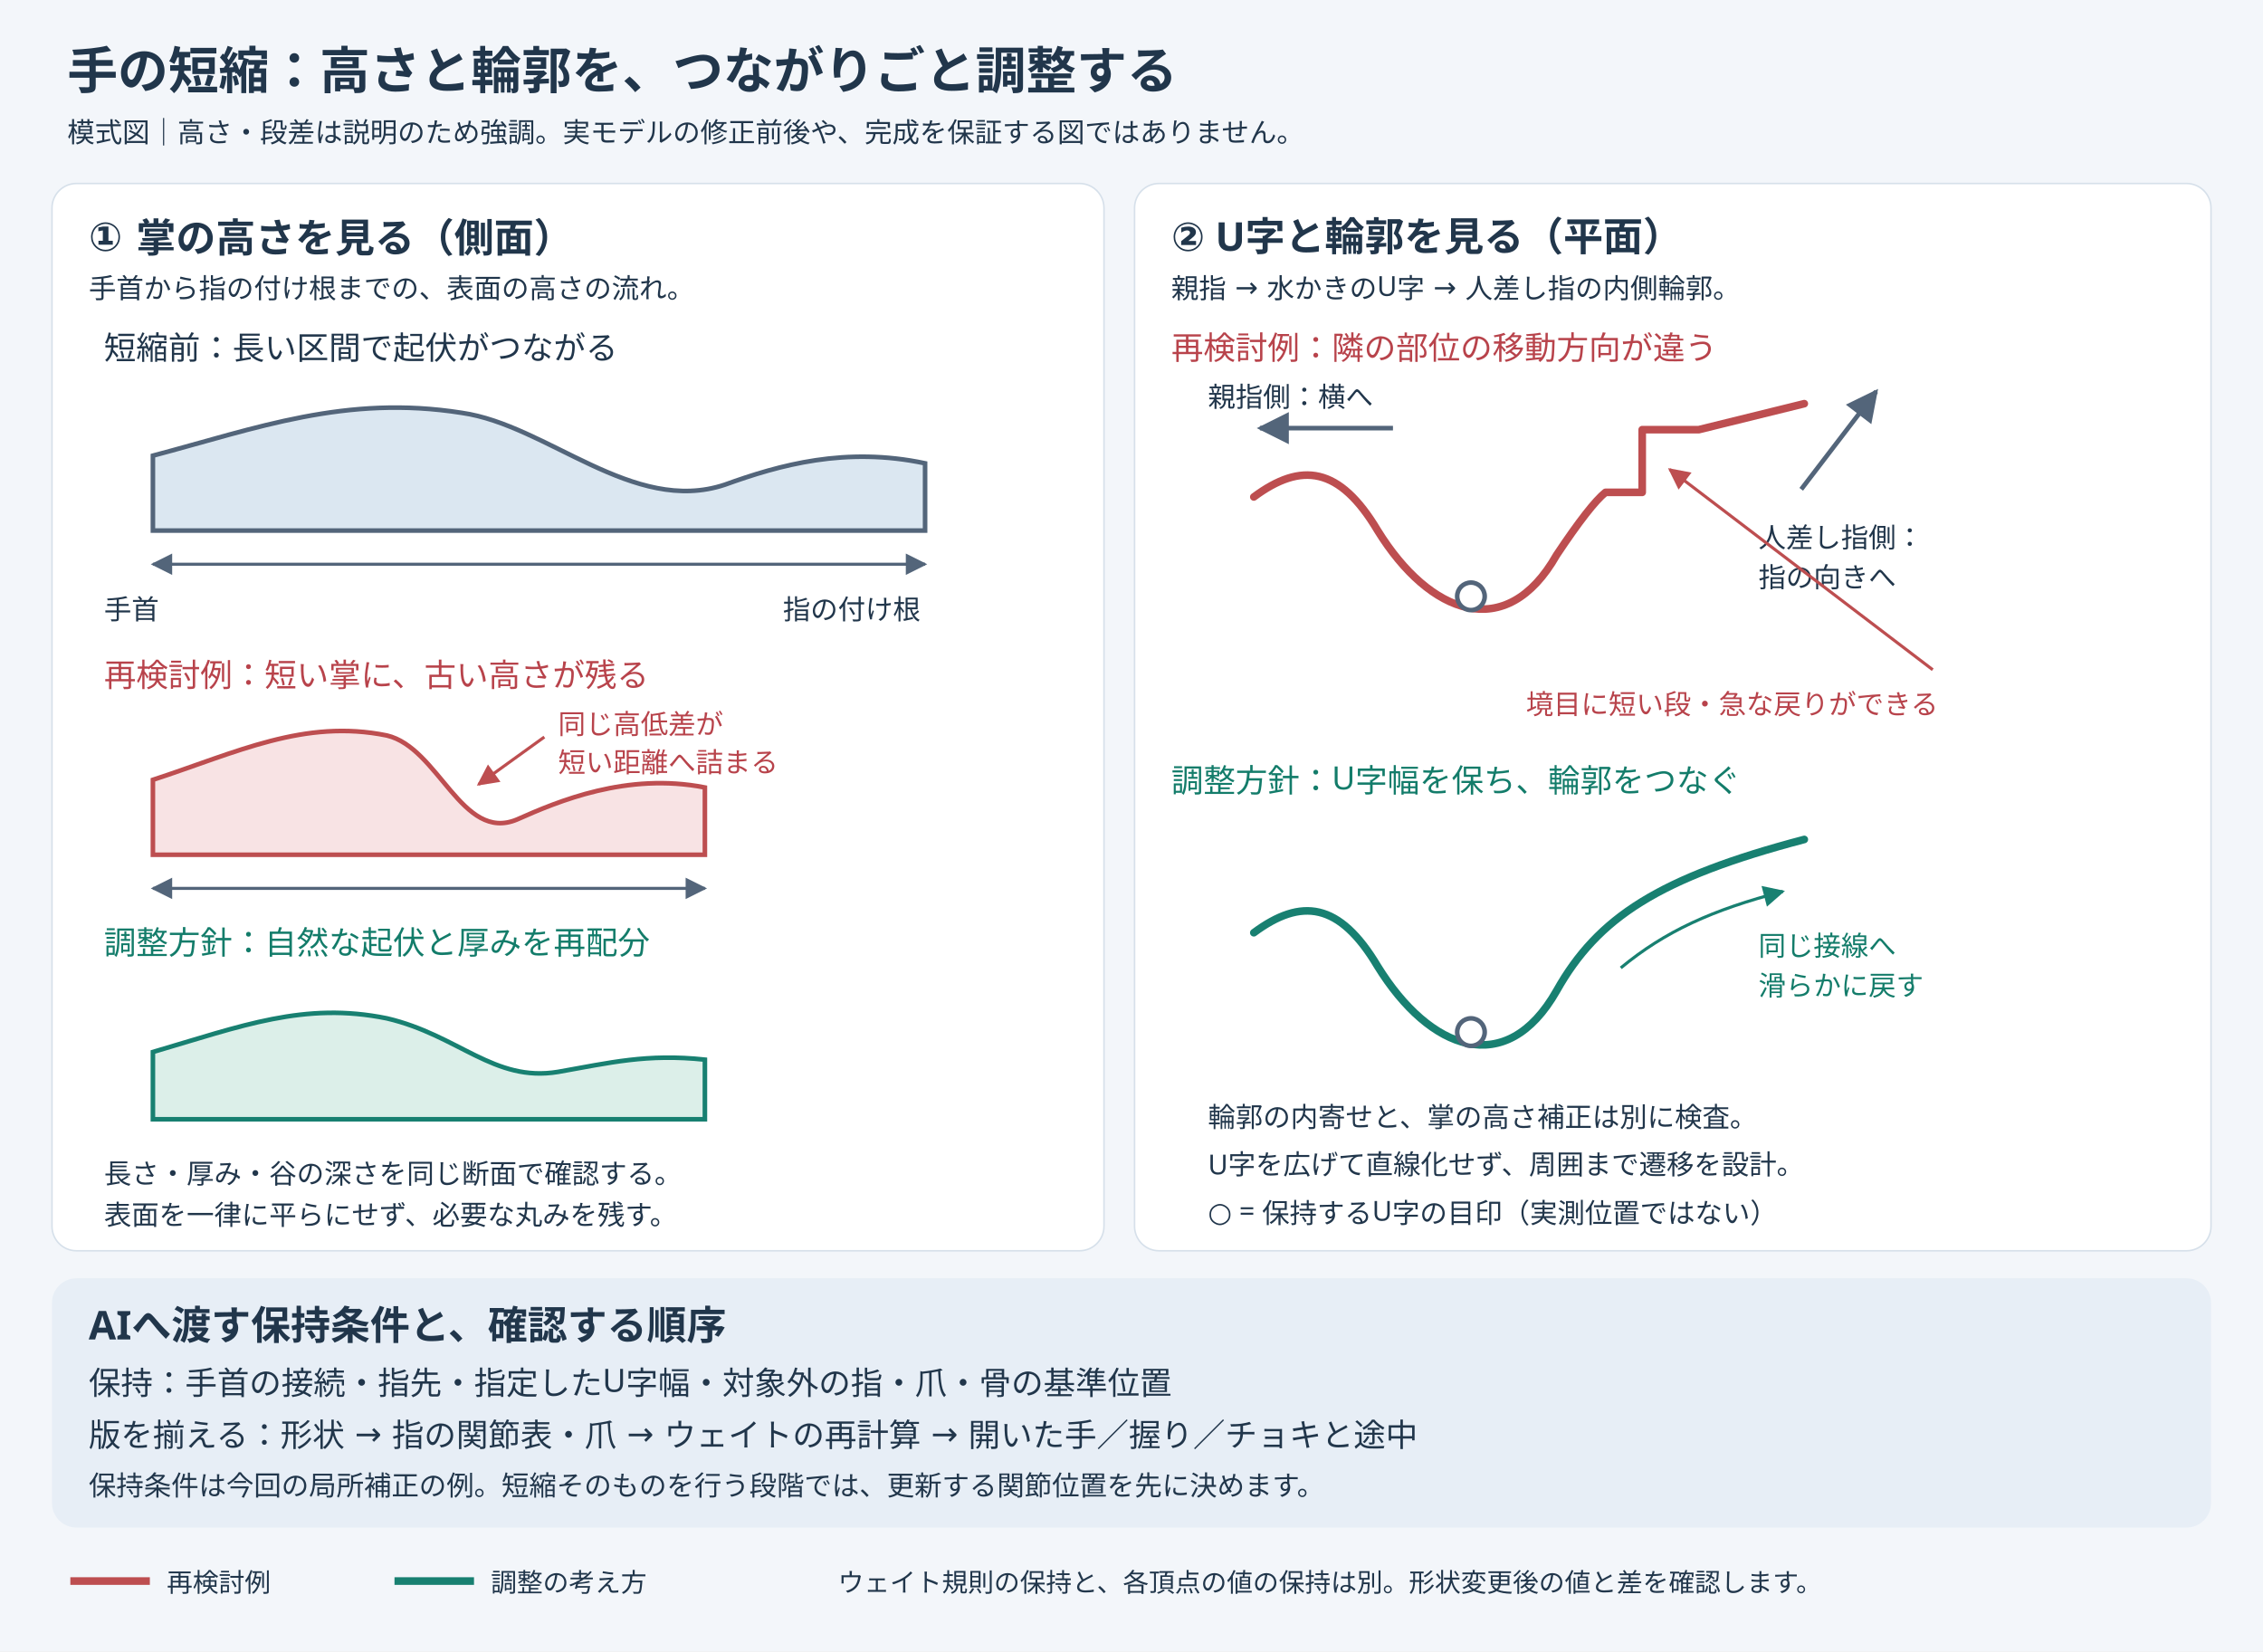
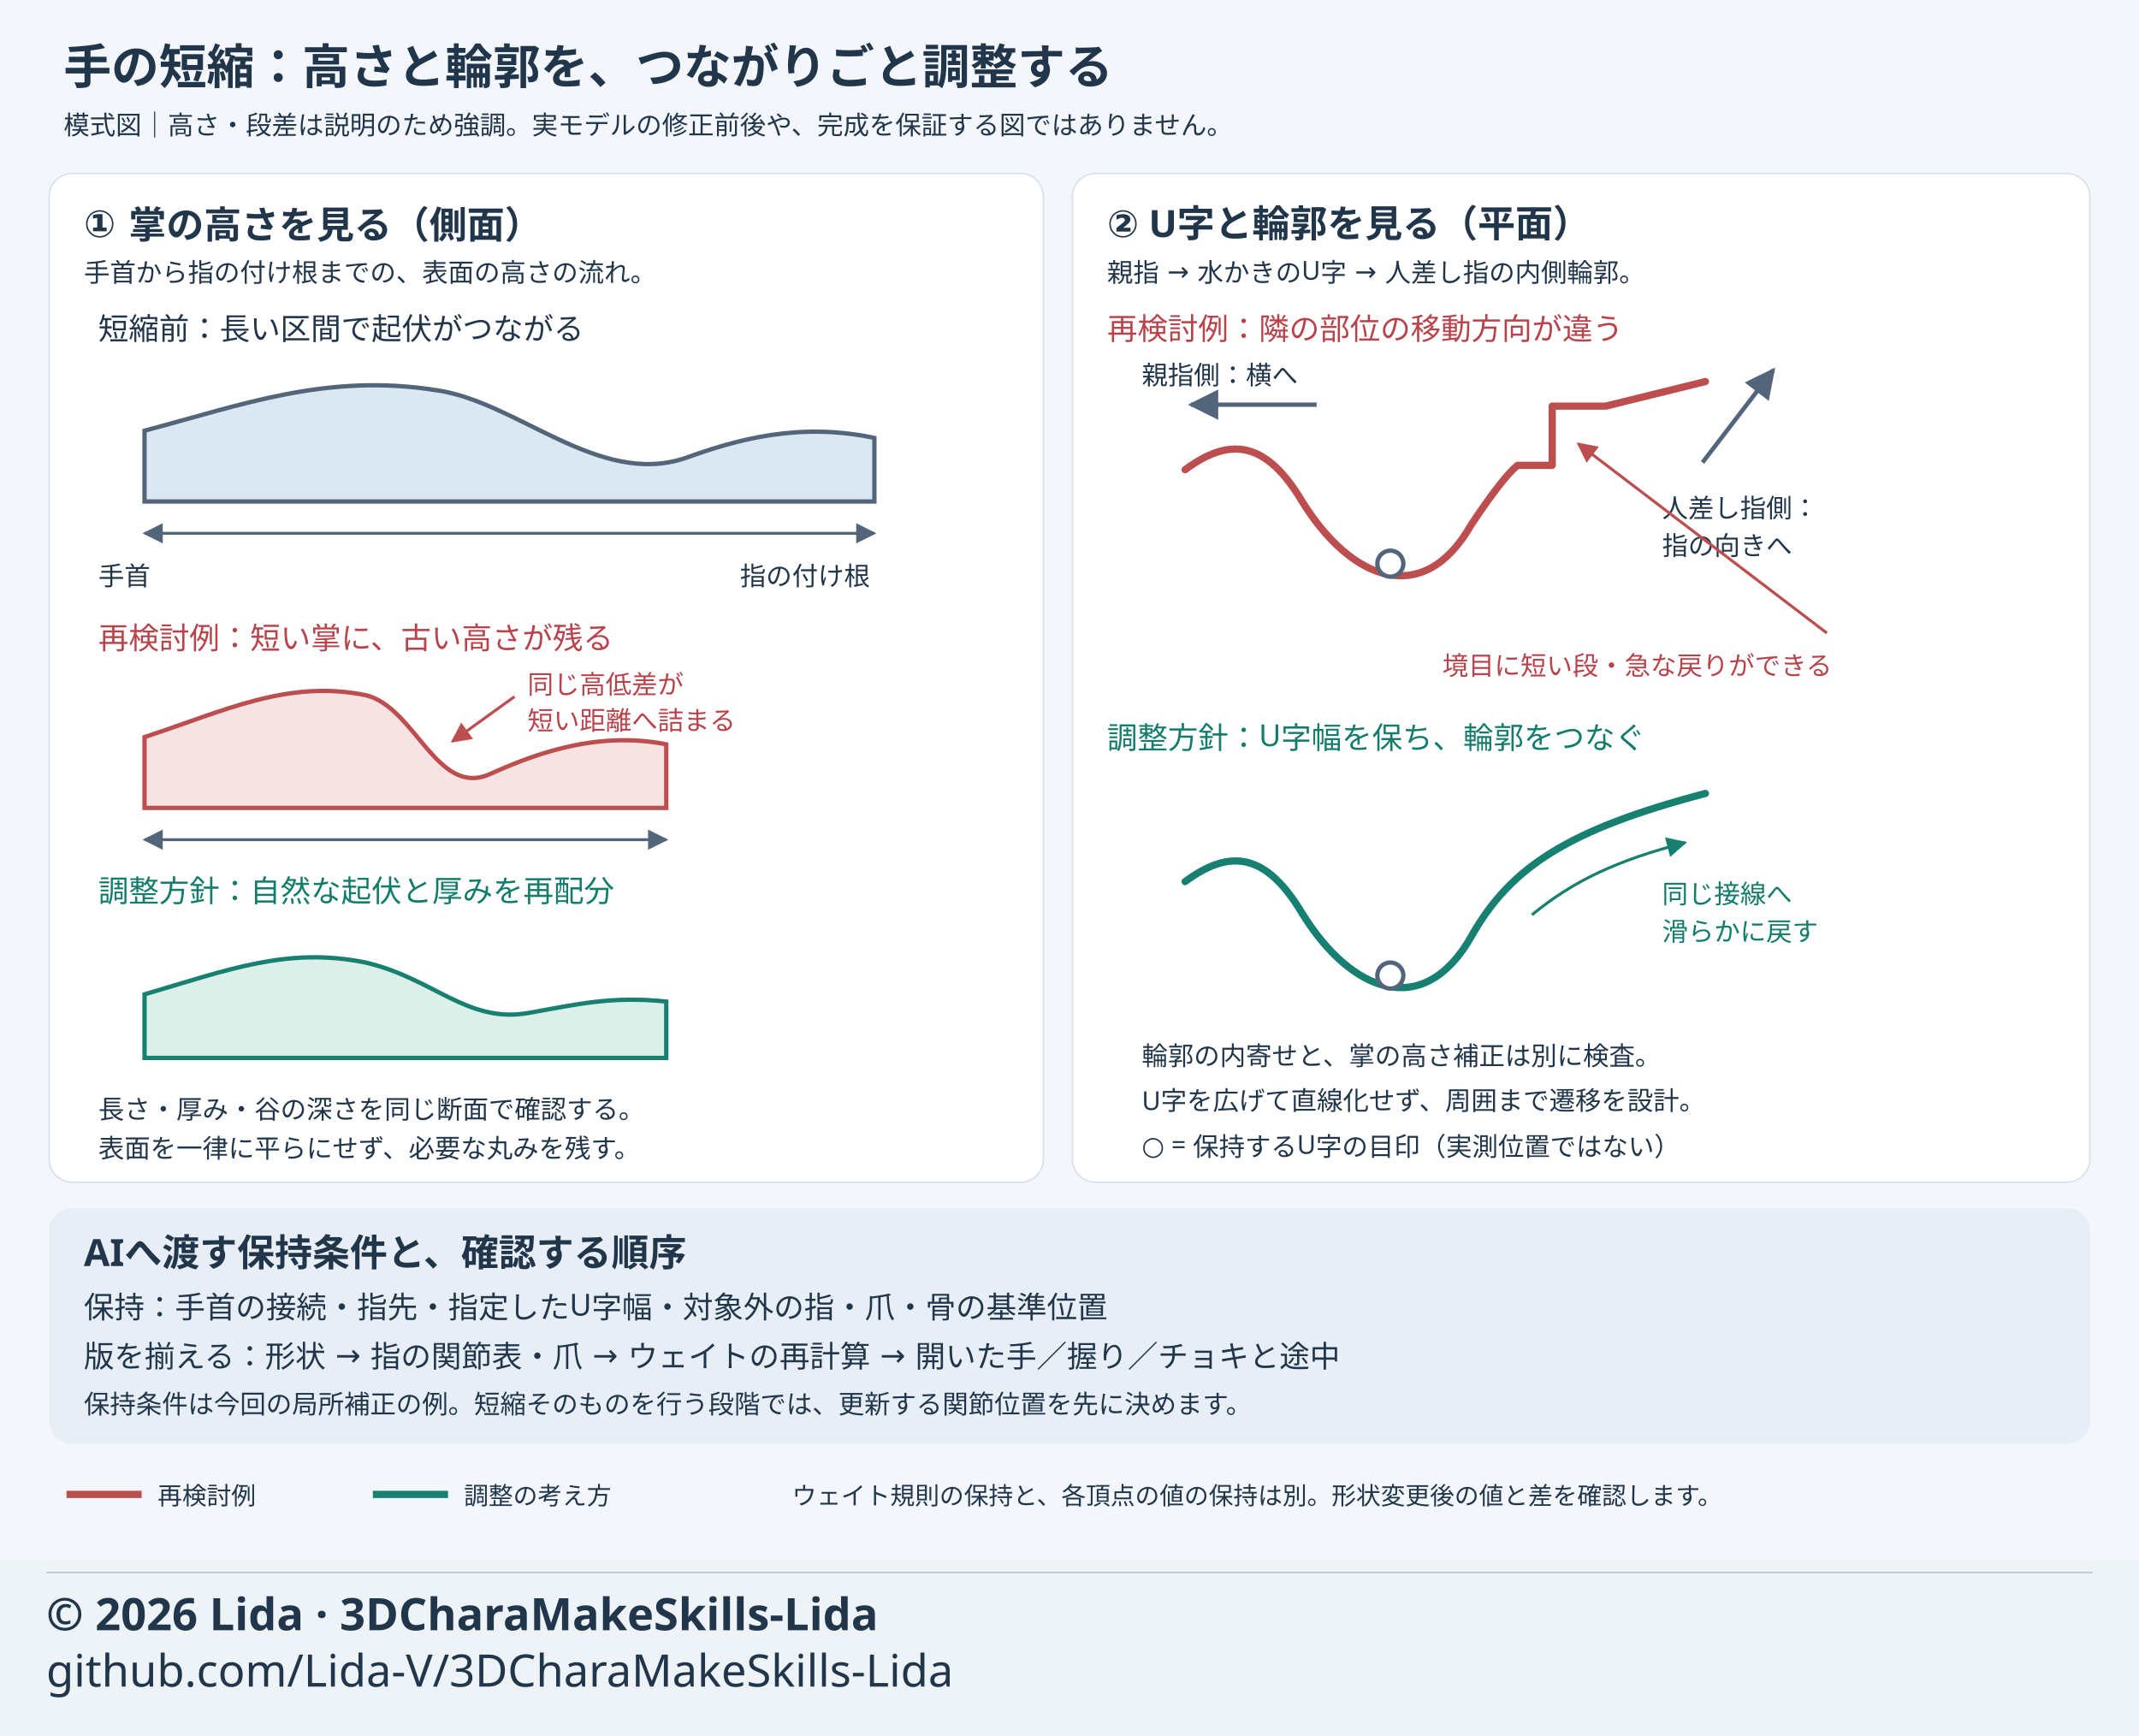
- <svg xmlns="http://www.w3.org/2000/svg" width="1480" height="1080" viewBox="0 0 1480 1080" role="img" aria-labelledby="title desc">
+ <svg xmlns="http://www.w3.org/2000/svg" width="1480" height="1201" viewBox="0 0 1480 1201" role="img" aria-labelledby="title desc">
  <defs>
    <marker id="arrow" viewBox="0 0 10 10" refX="9" refY="5" markerWidth="7" markerHeight="7" orient="auto-start-reverse">
      <path d="M0 0L10 5L0 10Z" fill="#53657a" />
    </marker>
    <marker id="redarrow" viewBox="0 0 10 10" refX="9" refY="5" markerWidth="7" markerHeight="7" orient="auto-start-reverse">
      <path d="M0 0L10 5L0 10Z" fill="#bd4e50" />
    </marker>
    <marker id="greenarrow" viewBox="0 0 10 10" refX="9" refY="5" markerWidth="7" markerHeight="7" orient="auto-start-reverse">
      <path d="M0 0L10 5L0 10Z" fill="#188071" />
    </marker>
    <style>text{font-family:'Noto Sans JP','Yu Gothic',Meiryo,sans-serif;fill:#21364b} .h{font-size:26px;font-weight:700}.t{font-size:21px}.s{font-size:18px}.small{font-size:17px}.bad{fill:#b8434b}.good{fill:#137c6a}.line{fill:none;stroke:#53657a;stroke-width:3;stroke-linecap:round;stroke-linejoin:round}.red{fill:none;stroke:#bd4e50;stroke-width:5;stroke-linecap:round;stroke-linejoin:round}.green{fill:none;stroke:#188071;stroke-width:5;stroke-linecap:round;stroke-linejoin:round}</style>
  </defs>
  <rect width="1480" height="1080" fill="#f3f6fa" />
  <text x="44" y="58" font-size="33" font-weight="700">手の短縮：高さと輪郭を、つながりごと調整する</text>
  <text x="44" y="93" class="s">模式図｜高さ・段差は説明のため強調。実モデルの修正前後や、完成を保証する図ではありません。</text>
  <rect x="34" y="120" width="688" height="698" rx="16" fill="#fff" stroke="#d6e0ea" />
  <rect x="742" y="120" width="704" height="698" rx="16" fill="#fff" stroke="#d6e0ea" />
  <text x="58" y="164" class="h">① 掌の高さを見る（側面）</text>
  <text x="58" y="195" class="s">手首から指の付け根までの、表面の高さの流れ。</text>
  <text x="68" y="235" class="t">短縮前：長い区間で起伏がつながる</text>
  <path d="M100 298 C168 280 226 258 302 270 C358 278 414 337 474 317 C510 304 553 292 605 303 L605 347 L100 347Z" fill="#dbe7f1" stroke="#53657a" stroke-width="3" />
  <line x1="100" y1="369" x2="605" y2="369" stroke="#53657a" stroke-width="2" marker-start="url(#arrow)" marker-end="url(#arrow)" />
  <text x="68" y="405" class="s">手首</text>
  <text x="512" y="405" class="s">指の付け根</text>
  <text x="68" y="449" class="t bad">再検討例：短い掌に、古い高さが残る</text>
  <path d="M100 510 C155 492 199 470 253 481 C287 489 302 551 338 536 C365 524 410 505 461 515 L461 559 L100 559Z" fill="#f8e3e4" stroke="#bd4e50" stroke-width="3" />
  <path d="M356 482 L313 513" fill="none" stroke="#bd4e50" stroke-width="2" marker-end="url(#redarrow)" />
  <text x="365" y="480" class="s bad">同じ高低差が</text>
  <text x="365" y="505" class="s bad">短い距離へ詰まる</text>
  <line x1="100" y1="581" x2="461" y2="581" stroke="#53657a" stroke-width="2" marker-start="url(#arrow)" marker-end="url(#arrow)" />
  <text x="68" y="624" class="t good">調整方針：自然な起伏と厚みを再配分</text>
  <path d="M100 688 C158 671 199 655 253 666 C300 677 323 708 365 701 C399 695 423 689 461 693 L461 732 L100 732Z" fill="#dcefe9" stroke="#188071" stroke-width="3" />
  <text x="68" y="774" class="s">長さ・厚み・谷の深さを同じ断面で確認する。</text>
  <text x="68" y="801" class="s">表面を一律に平らにせず、必要な丸みを残す。</text>
  <text x="766" y="164" class="h">② U字と輪郭を見る（平面）</text>
  <text x="766" y="195" class="s">親指 → 水かきのU字 → 人差し指の内側輪郭。</text>
  <text x="766" y="235" class="t bad">再検討例：隣の部位の移動方向が違う</text>
  <path d="M820 325 C851 302 876 305 901 347 C935 402 985 421 1018 363 Q1040 330 1050 322 L1074 322 L1074 281 L1111 281 L1180 264" class="red" />
  <circle cx="962" cy="390" r="9" fill="#fff" stroke="#53657a" stroke-width="3" />
  <path d="M911 280 L824 280" fill="none" stroke="#53657a" stroke-width="3" marker-end="url(#arrow)" />
  <text x="790" y="266" class="s">親指側：横へ</text>
  <path d="M1178 320 L1227 256" fill="none" stroke="#53657a" stroke-width="3" marker-end="url(#arrow)" />
  <text x="1150" y="358" class="s">人差し指側：</text>
  <text x="1150" y="384" class="s">指の向きへ</text>
  <path d="M1264 438 L1092 307" fill="none" stroke="#bd4e50" stroke-width="2" marker-end="url(#redarrow)" />
  <text x="998" y="467" class="s bad">境目に短い段・急な戻りができる</text>
  <text x="766" y="518" class="t good">調整方針：U字幅を保ち、輪郭をつなぐ</text>
  <path d="M820 610 C851 587 876 590 901 632 C935 687 985 706 1018 648 C1045 600 1085 574 1180 549" class="green" />
  <circle cx="962" cy="675" r="9" fill="#fff" stroke="#53657a" stroke-width="3" />
  <path d="M1060 633 C1089 609 1120 595 1166 583" fill="none" stroke="#188071" stroke-width="2" marker-end="url(#greenarrow)" />
  <text x="1150" y="625" class="s good">同じ接線へ</text>
  <text x="1150" y="651" class="s good">滑らかに戻す</text>
  <text x="790" y="737" class="s">輪郭の内寄せと、掌の高さ補正は別に検査。</text>
  <text x="790" y="768" class="s">U字を広げて直線化せず、周囲まで遷移を設計。</text>
  <text x="790" y="799" class="s">○ = 保持するU字の目印（実測位置ではない）</text>
  <rect x="34" y="836" width="1412" height="163" rx="16" fill="#e7eef6" />
  <text x="58" y="876" class="h">AIへ渡す保持条件と、確認する順序</text>
  <text x="58" y="912" class="t">保持：手首の接続・指先・指定したU字幅・対象外の指・爪・骨の基準位置</text>
  <text x="58" y="946" class="t">版を揃える：形状 → 指の関節表・爪 → ウェイトの再計算 → 開いた手／握り／チョキと途中</text>
  <text x="58" y="978" class="s">保持条件は今回の局所補正の例。短縮そのものを行う段階では、更新する関節位置を先に決めます。</text>
  <line x1="46" y1="1034" x2="98" y2="1034" stroke="#bd4e50" stroke-width="5" />
  <text x="109" y="1041" class="small">再検討例</text>
  <line x1="258" y1="1034" x2="310" y2="1034" stroke="#188071" stroke-width="5" />
  <text x="321" y="1041" class="small">調整の考え方</text>
  <text x="548" y="1041" class="small">ウェイト規則の保持と、各頂点の値の保持は別。形状変更後の値と差を確認します。</text>
+   <g id="lida-provenance" aria-label="© 2026 Lida · 3DCharaMakeSkills-Lida; github.com/Lida-V/3DCharaMakeSkills-Lida">
+     <rect x="0" y="1080" width="1480" height="121" fill="#eef3f8" />
+     <path d="M 32 1088 H 1448" fill="none" stroke="#b7c7d7" stroke-width="1" />
+     <text x="32" y="1128" font-family="Meiryo, sans-serif" font-size="31" font-weight="700" fill="#223e57">© 2026 Lida · 3DCharaMakeSkills-Lida</text>
+     <text x="32" y="1167" font-family="Meiryo, sans-serif" font-size="31" fill="#355770">github.com/Lida-V/3DCharaMakeSkills-Lida</text>
+   </g>
</svg>
